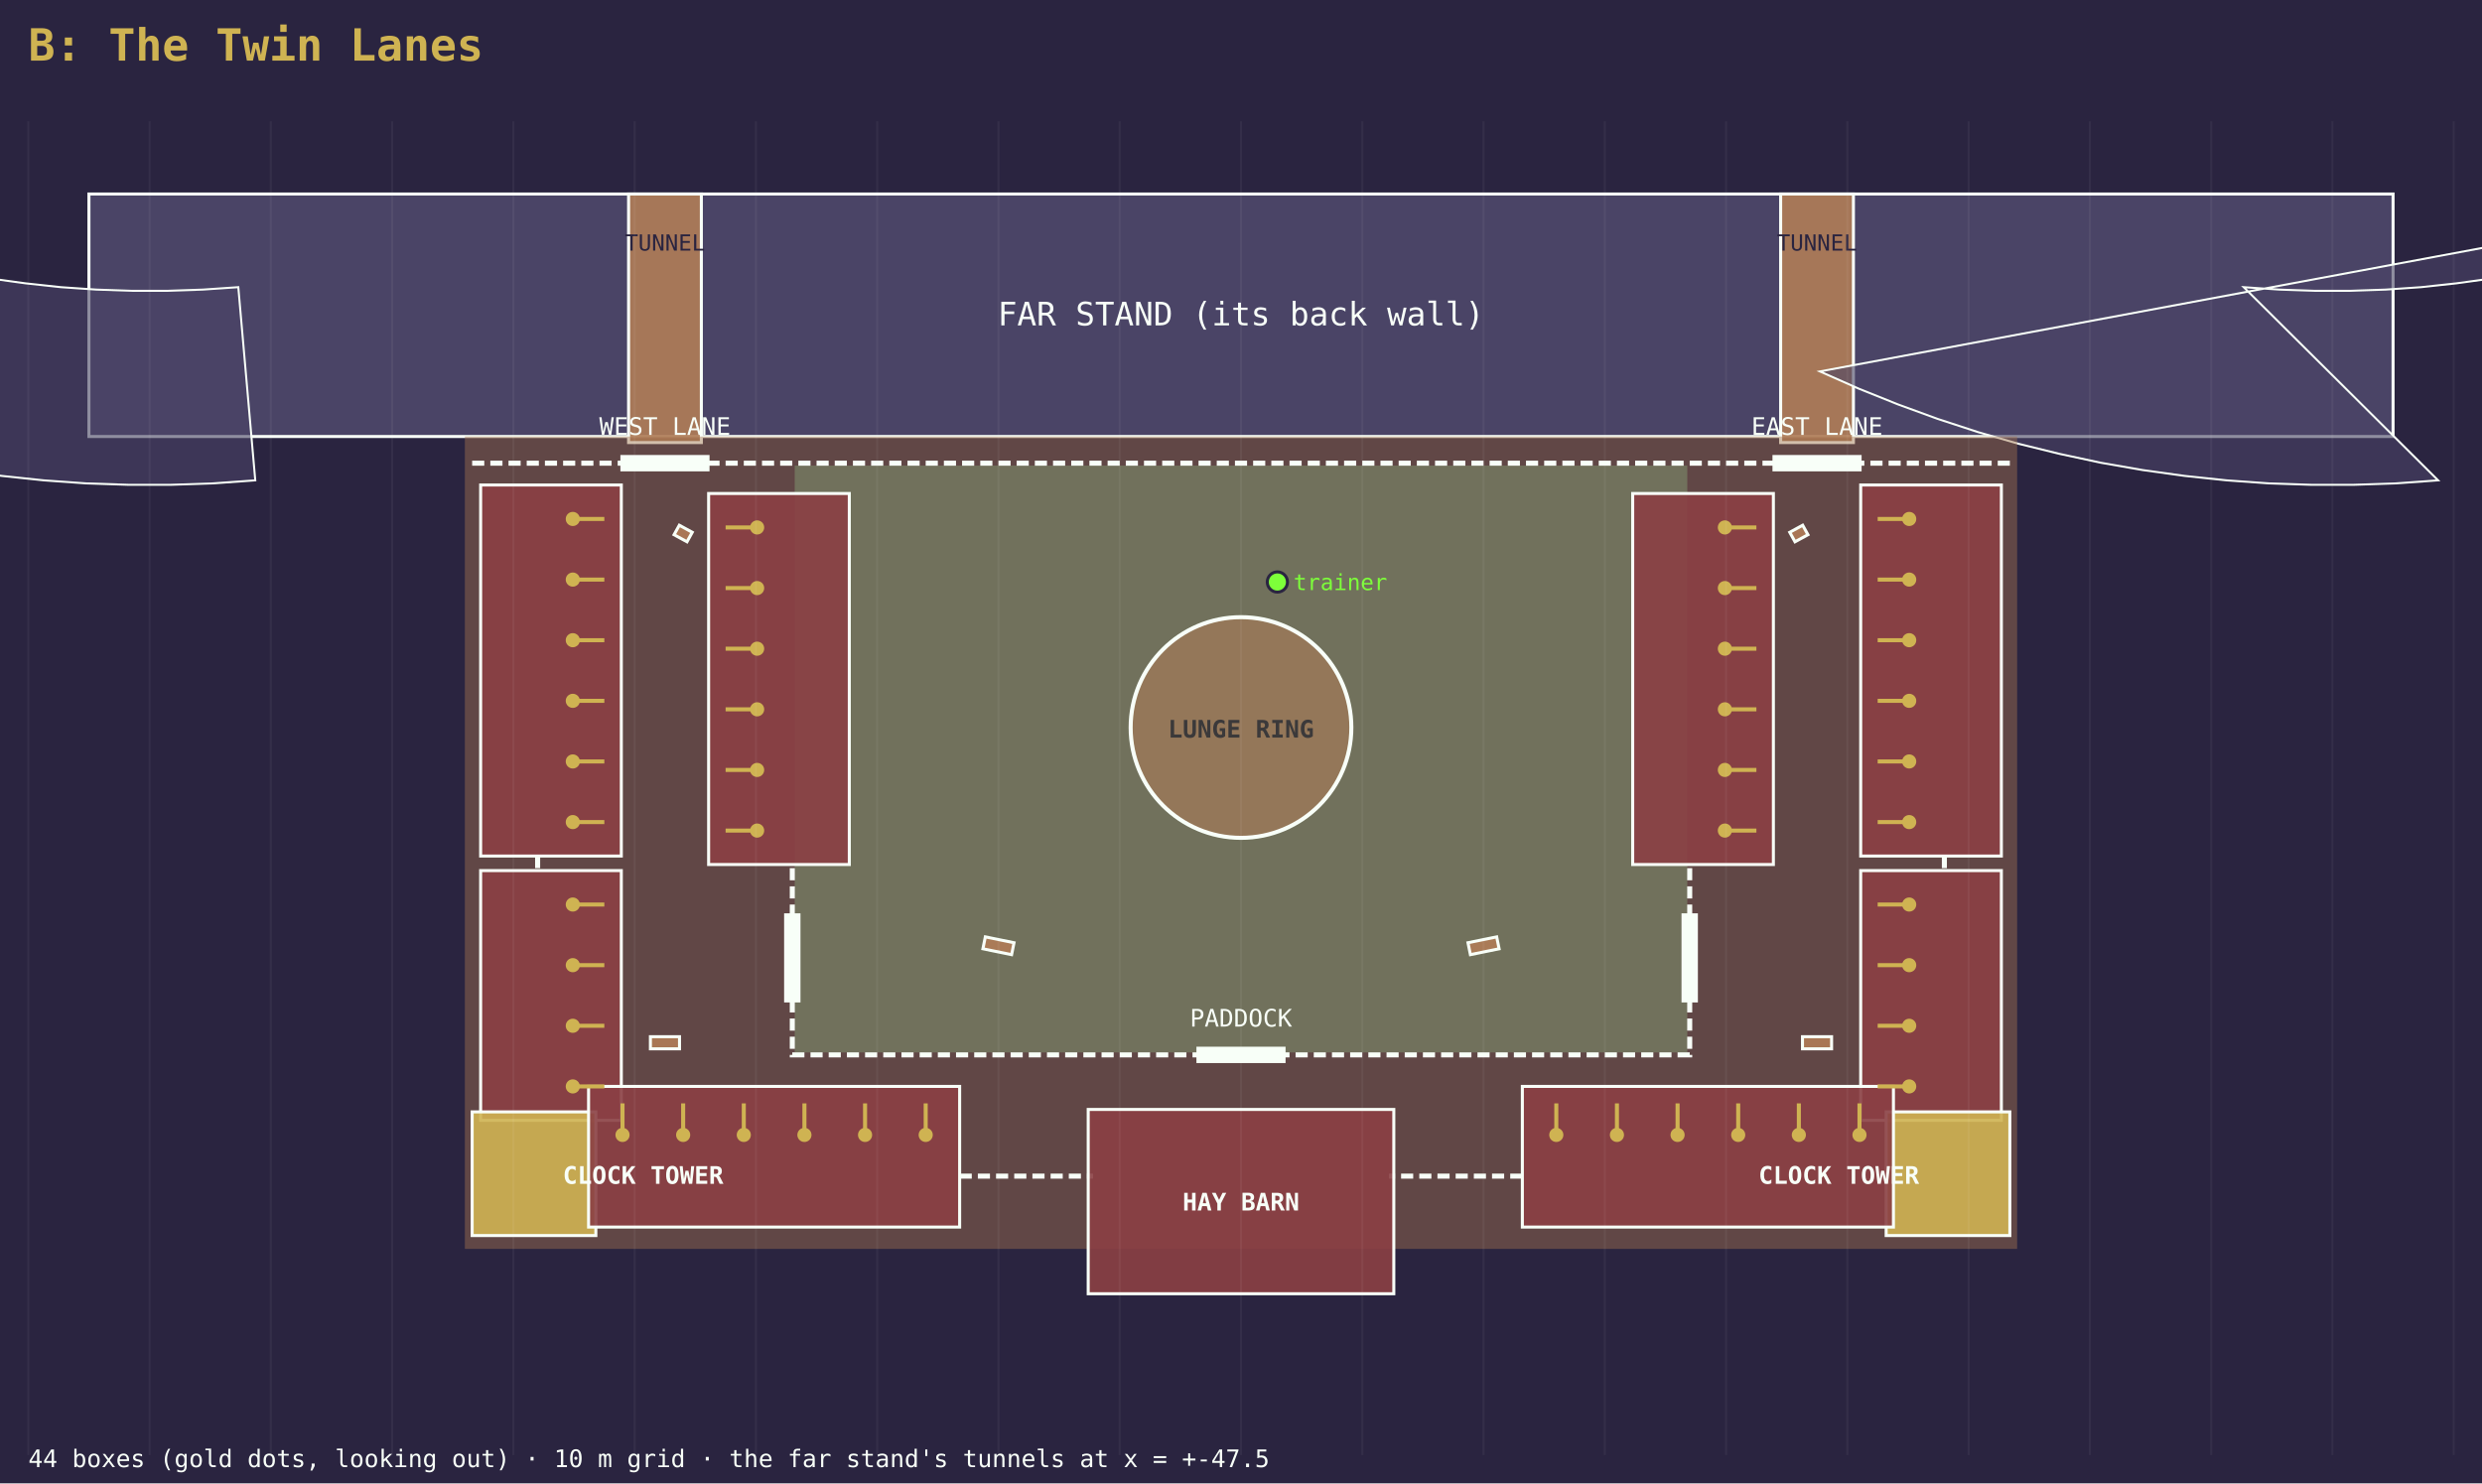
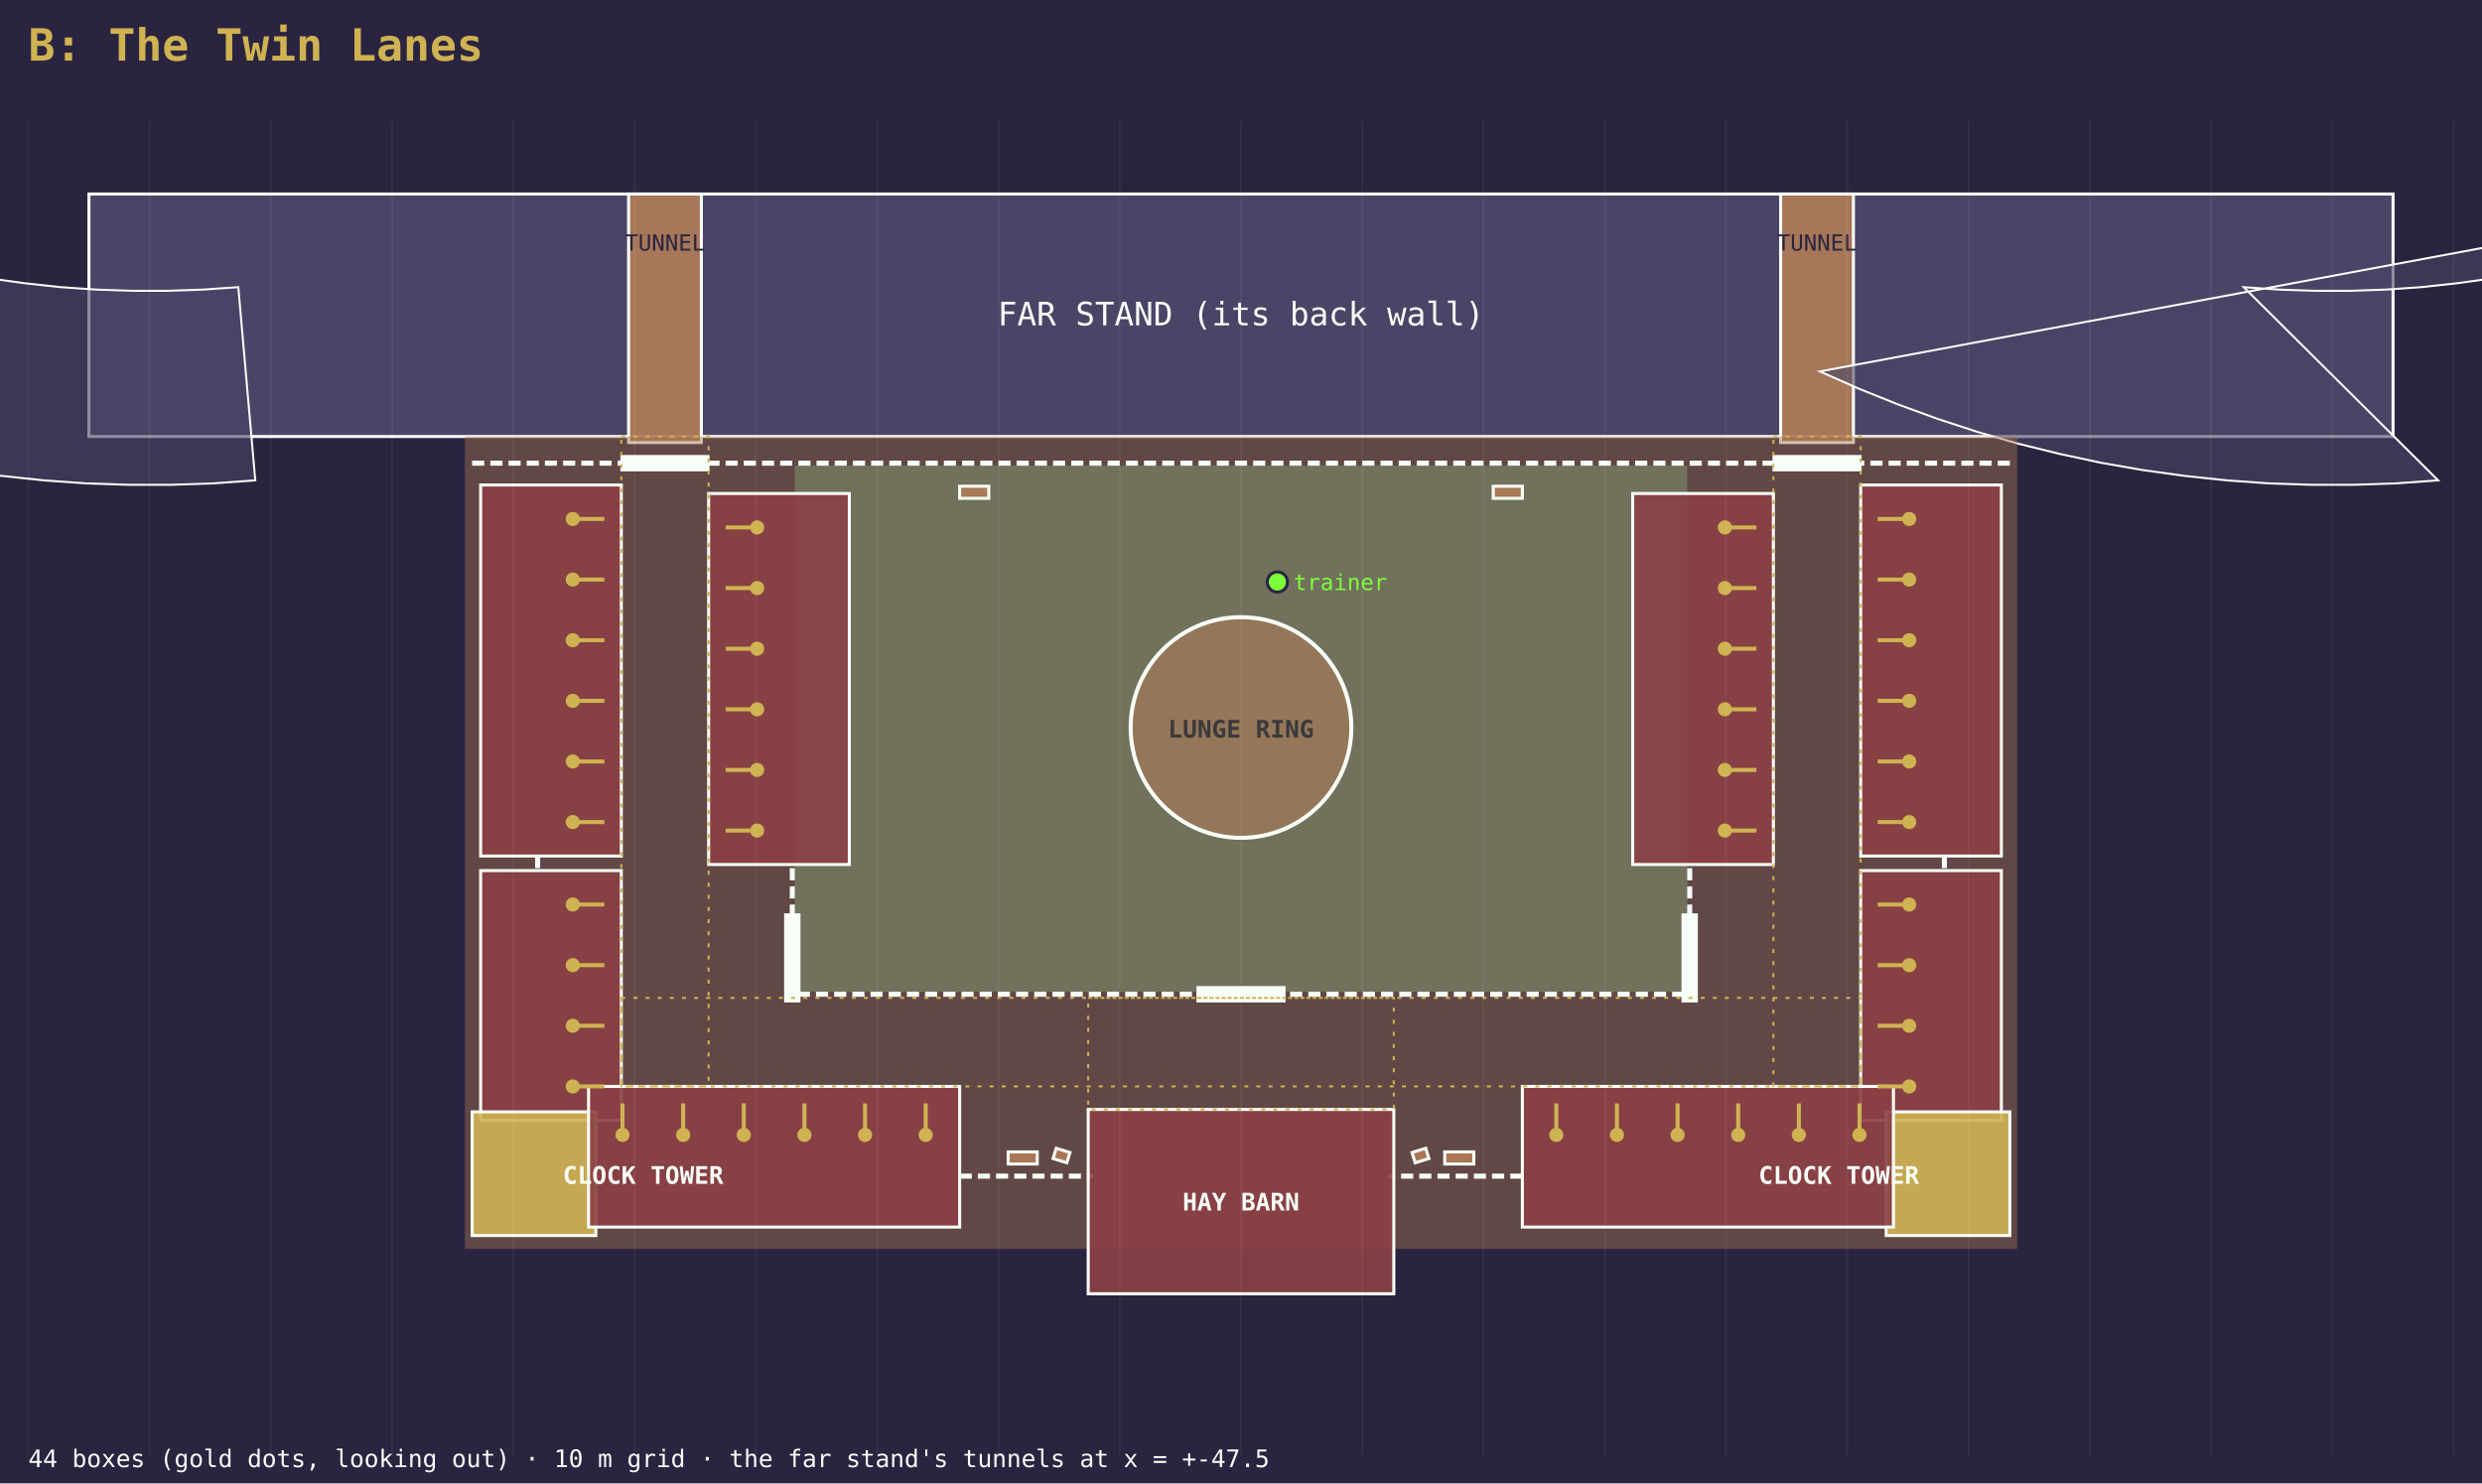
<svg xmlns="http://www.w3.org/2000/svg" width="1228" height="734" viewBox="0 0 1228 734" font-family="monospace">
  <rect width="100%" height="100%" fill="#2a2440" />
  <text x="14" y="30" fill="#cfb352" font-size="22" font-weight="bold">B: The Twin Lanes</text>
  <polygon points="44.0,96.0 1184.0,96.0 1184.0,216.0 44.0,216.0" fill="#4a4466" fill-opacity="1" stroke="#f8fff8" stroke-width="1.5" />
  <text x="614.0" y="161" fill="#f8fff8" font-size="16" text-anchor="middle">FAR STAND (its back wall)</text>
  <polygon points="311.0,96.0 347.0,96.0 347.0,219.0 311.0,219.0" fill="#b07c57" fill-opacity="0.9" stroke="#f8fff8" stroke-width="1.5" />
  <text x="329.0" y="124" fill="#2a2440" font-size="11" text-anchor="middle">TUNNEL</text>
  <polygon points="881.0,96.0 917.0,96.0 917.0,219.0 881.0,219.0" fill="#b07c57" fill-opacity="0.9" stroke="#f8fff8" stroke-width="1.5" />
  <text x="899.0" y="124" fill="#2a2440" font-size="11" text-anchor="middle">TUNNEL</text>
  <polygon points="-179.6,183.8 -160.4,192.3 -141.0,200.1 -121.3,207.3 -101.4,213.8 -81.3,219.6 -61.0,224.6 -40.5,229.0 -19.9,232.6 0.9,235.5 21.7,237.7 42.6,239.2 63.5,239.9 84.5,239.9 105.4,239.2 126.3,237.7 117.9,142.1 100.4,143.3 82.8,143.9 65.2,143.9 47.6,143.3 30.1,142.1 12.6,140.2 -4.8,137.8 -22.2,134.7 -39.4,131.1 -56.4,126.8 -73.4,122.0 -90.1,116.5 -106.6,110.5 -122.9,103.9 -139.0,96.8" fill="#4a4466" fill-opacity="0.6" stroke="#f8fff8" stroke-width="1" />
  <polygon points="900.4,183.8 919.6,192.3 939.0,200.1 958.7,207.3 978.6,213.8 998.7,219.6 1019.0,224.6 1039.5,229.0 1060.1,232.6 1080.9,235.5 1101.7,237.7 1122.6,239.2 1143.5,239.9 1164.5,239.9 1185.4,239.2 1206.3,237.7 1110.1,142.1 1127.6,143.3 1145.2,143.9 1162.8,143.9 1180.4,143.3 1197.9,142.1 1215.4,140.2 1232.8,137.8 1250.2,134.7 1267.4,131.1 1284.4,126.8 1301.4,122.0 1318.1,116.5 1334.6,110.5 1350.9,103.9 1367.0,96.8" fill="#4a4466" fill-opacity="0.6" stroke="#f8fff8" stroke-width="1" />
  <polygon points="230.0,618.0 998.0,618.0 998.0,216.0 230.0,216.0" fill="#a4714e" fill-opacity="0.45" stroke="none" stroke-width="0" />
-   <polygon points="393.2,520.8 834.8,520.8 834.8,230.4 393.2,230.4" fill="#86a578" fill-opacity="0.45" stroke="none" stroke-width="0" />
+   <polygon points="393.2,490.8 834.8,490.8 834.8,230.4 393.2,230.4" fill="#86a578" fill-opacity="0.45" stroke="none" stroke-width="0" />
  <polyline points="233.6,229.2 308.0,229.2" fill="none" stroke="#f8fff8" stroke-width="2.5" stroke-dasharray="6 3" />
  <polyline points="350.0,229.2 416.0,229.2 614.0,229.2" fill="none" stroke="#f8fff8" stroke-width="2.5" stroke-dasharray="6 3" />
  <polyline points="392.0,429.6 392.0,453.0" fill="none" stroke="#f8fff8" stroke-width="2.5" stroke-dasharray="6 3" />
-   <polyline points="392.0,495.0 392.0,522.0 593.0,522.0" fill="none" stroke="#f8fff8" stroke-width="2.5" stroke-dasharray="6 3" />
+   <polyline points="394.7,492.0 593.0,492.0" fill="none" stroke="#f8fff8" stroke-width="2.5" stroke-dasharray="6 3" />
  <polyline points="266.0,423.6 266.0,430.8" fill="none" stroke="#f8fff8" stroke-width="2.5" stroke-dasharray="6 3" />
  <polyline points="474.8,582.0 540.8,582.0" fill="none" stroke="#f8fff8" stroke-width="2.5" stroke-dasharray="6 3" />
  <polyline points="994.4,229.2 920.0,229.2" fill="none" stroke="#f8fff8" stroke-width="2.5" stroke-dasharray="6 3" />
  <polyline points="878.0,229.2 812.0,229.2 614.0,229.2" fill="none" stroke="#f8fff8" stroke-width="2.5" stroke-dasharray="6 3" />
  <polyline points="836.0,429.6 836.0,453.0" fill="none" stroke="#f8fff8" stroke-width="2.5" stroke-dasharray="6 3" />
-   <polyline points="836.0,495.0 836.0,522.0 635.0,522.0" fill="none" stroke="#f8fff8" stroke-width="2.5" stroke-dasharray="6 3" />
+   <polyline points="833.3,492.0 635.0,492.0" fill="none" stroke="#f8fff8" stroke-width="2.5" stroke-dasharray="6 3" />
  <polyline points="962.0,423.6 962.0,430.8" fill="none" stroke="#f8fff8" stroke-width="2.5" stroke-dasharray="6 3" />
  <polyline points="753.2,582.0 687.2,582.0" fill="none" stroke="#f8fff8" stroke-width="2.5" stroke-dasharray="6 3" />
  <polygon points="237.8,240.0 237.8,423.6 307.4,423.6 307.4,240.0" fill="#8b4044" fill-opacity="0.9" stroke="#f8fff8" stroke-width="1.5" />
  <polygon points="237.8,430.8 237.8,554.4 307.4,554.4 307.4,430.8" fill="#8b4044" fill-opacity="0.9" stroke="#f8fff8" stroke-width="1.5" />
  <polygon points="233.6,611.4 294.8,611.4 294.8,550.2 233.6,550.2" fill="#cfb352" fill-opacity="0.9" stroke="#f8fff8" stroke-width="1.5" />
  <polygon points="291.2,607.2 474.8,607.2 474.8,537.6 291.2,537.6" fill="#8b4044" fill-opacity="0.9" stroke="#f8fff8" stroke-width="1.5" />
  <polygon points="420.2,427.8 420.2,244.2 350.6,244.2 350.6,427.8" fill="#8b4044" fill-opacity="0.9" stroke="#f8fff8" stroke-width="1.5" />
  <polygon points="538.4,640.2 689.6,640.2 689.6,549.0 538.4,549.0" fill="#8b4044" fill-opacity="0.9" stroke="#f8fff8" stroke-width="1.5" />
  <circle cx="614.0" cy="360.0" r="54.6" fill="#b07c57" fill-opacity="0.55" stroke="#f8fff8" stroke-width="2" />
-   <polygon points="321.8,519.0 336.2,519.0 336.2,513.0 321.8,513.0" fill="#b07c57" fill-opacity="0.9" stroke="#f8fff8" stroke-width="1.5" />
-   <polygon points="333.5,264.6 339.9,268.1 342.5,263.4 336.1,259.9" fill="#b07c57" fill-opacity="0.9" stroke="#f8fff8" stroke-width="1.5" />
-   <polygon points="486.3,469.5 500.5,472.4 501.7,466.5 487.5,463.6" fill="#b07c57" fill-opacity="0.9" stroke="#f8fff8" stroke-width="1.5" />
+   <polygon points="474.8,246.6 489.2,246.6 489.2,240.6 474.8,240.6" fill="#b07c57" fill-opacity="0.9" stroke="#f8fff8" stroke-width="1.5" />
+   <polygon points="498.8,576.0 513.2,576.0 513.2,570.0 498.8,570.0" fill="#b07c57" fill-opacity="0.9" stroke="#f8fff8" stroke-width="1.5" />
+   <polygon points="521.0,573.3 527.8,575.4 529.4,570.3 522.6,568.2" fill="#b07c57" fill-opacity="0.9" stroke="#f8fff8" stroke-width="1.5" />
  <polygon points="990.2,423.6 990.2,240.0 920.6,240.0 920.6,423.6" fill="#8b4044" fill-opacity="0.9" stroke="#f8fff8" stroke-width="1.5" />
  <polygon points="990.2,554.4 990.2,430.8 920.6,430.8 920.6,554.4" fill="#8b4044" fill-opacity="0.9" stroke="#f8fff8" stroke-width="1.5" />
  <polygon points="994.4,611.4 994.4,550.2 933.2,550.2 933.2,611.4" fill="#cfb352" fill-opacity="0.9" stroke="#f8fff8" stroke-width="1.5" />
  <polygon points="753.2,607.2 936.8,607.2 936.8,537.6 753.2,537.6" fill="#8b4044" fill-opacity="0.9" stroke="#f8fff8" stroke-width="1.5" />
  <polygon points="807.8,244.2 807.8,427.8 877.4,427.8 877.4,244.2" fill="#8b4044" fill-opacity="0.9" stroke="#f8fff8" stroke-width="1.5" />
-   <polygon points="891.8,519.0 906.2,519.0 906.2,513.0 891.8,513.0" fill="#b07c57" fill-opacity="0.9" stroke="#f8fff8" stroke-width="1.5" />
-   <polygon points="888.1,268.1 894.5,264.6 891.9,259.9 885.5,263.4" fill="#b07c57" fill-opacity="0.9" stroke="#f8fff8" stroke-width="1.5" />
-   <polygon points="727.5,472.4 741.7,469.5 740.5,463.6 726.3,466.5" fill="#b07c57" fill-opacity="0.9" stroke="#f8fff8" stroke-width="1.5" />
+   <polygon points="738.8,246.6 753.2,246.6 753.2,240.6 738.8,240.6" fill="#b07c57" fill-opacity="0.9" stroke="#f8fff8" stroke-width="1.5" />
+   <polygon points="714.8,576.0 729.2,576.0 729.2,570.0 714.8,570.0" fill="#b07c57" fill-opacity="0.9" stroke="#f8fff8" stroke-width="1.5" />
+   <polygon points="700.2,575.4 707.0,573.3 705.4,568.2 698.6,570.3" fill="#b07c57" fill-opacity="0.9" stroke="#f8fff8" stroke-width="1.5" />
  <polygon points="307.7,232.5 350.3,232.5 350.3,225.9 307.7,225.9" fill="#f8fff8" fill-opacity="1" stroke="#f8fff8" stroke-width="1.5" />
  <polygon points="388.7,452.7 388.7,495.3 395.3,495.3 395.3,452.7" fill="#f8fff8" fill-opacity="1" stroke="#f8fff8" stroke-width="1.5" />
-   <polygon points="592.7,525.3 635.3,525.3 635.3,518.7 592.7,518.7" fill="#f8fff8" fill-opacity="1" stroke="#f8fff8" stroke-width="1.5" />
+   <polygon points="592.7,495.3 635.3,495.3 635.3,488.7 592.7,488.7" fill="#f8fff8" fill-opacity="1" stroke="#f8fff8" stroke-width="1.5" />
  <polygon points="877.7,232.5 920.3,232.5 920.3,225.9 877.7,225.9" fill="#f8fff8" fill-opacity="1" stroke="#f8fff8" stroke-width="1.5" />
  <polygon points="839.3,495.3 839.3,452.7 832.7,452.7 832.7,495.3" fill="#f8fff8" fill-opacity="1" stroke="#f8fff8" stroke-width="1.5" />
  <circle cx="283.4" cy="256.8" r="3.5" fill="#cfb352" />
  <line x1="283.4" y1="256.8" x2="299.0" y2="256.8" stroke="#cfb352" stroke-width="2" />
  <circle cx="283.4" cy="286.8" r="3.5" fill="#cfb352" />
  <line x1="283.4" y1="286.8" x2="299.0" y2="286.8" stroke="#cfb352" stroke-width="2" />
  <circle cx="283.4" cy="316.8" r="3.5" fill="#cfb352" />
  <line x1="283.4" y1="316.8" x2="299.0" y2="316.8" stroke="#cfb352" stroke-width="2" />
  <circle cx="283.4" cy="346.8" r="3.5" fill="#cfb352" />
  <line x1="283.4" y1="346.8" x2="299.0" y2="346.8" stroke="#cfb352" stroke-width="2" />
  <circle cx="283.4" cy="376.8" r="3.5" fill="#cfb352" />
  <line x1="283.4" y1="376.8" x2="299.0" y2="376.8" stroke="#cfb352" stroke-width="2" />
  <circle cx="283.4" cy="406.8" r="3.5" fill="#cfb352" />
  <line x1="283.4" y1="406.8" x2="299.0" y2="406.8" stroke="#cfb352" stroke-width="2" />
  <circle cx="283.4" cy="447.6" r="3.5" fill="#cfb352" />
  <line x1="283.4" y1="447.6" x2="299.0" y2="447.6" stroke="#cfb352" stroke-width="2" />
  <circle cx="283.4" cy="477.6" r="3.5" fill="#cfb352" />
  <line x1="283.4" y1="477.6" x2="299.0" y2="477.6" stroke="#cfb352" stroke-width="2" />
  <circle cx="283.4" cy="507.6" r="3.5" fill="#cfb352" />
  <line x1="283.4" y1="507.6" x2="299.0" y2="507.6" stroke="#cfb352" stroke-width="2" />
  <circle cx="283.4" cy="537.6" r="3.5" fill="#cfb352" />
  <line x1="283.4" y1="537.6" x2="299.0" y2="537.6" stroke="#cfb352" stroke-width="2" />
  <circle cx="308.0" cy="561.6" r="3.5" fill="#cfb352" />
  <line x1="308.0" y1="561.6" x2="308.0" y2="546.0" stroke="#cfb352" stroke-width="2" />
  <circle cx="338.0" cy="561.6" r="3.5" fill="#cfb352" />
  <line x1="338.0" y1="561.6" x2="338.0" y2="546.0" stroke="#cfb352" stroke-width="2" />
  <circle cx="368.0" cy="561.6" r="3.5" fill="#cfb352" />
  <line x1="368.0" y1="561.6" x2="368.0" y2="546.0" stroke="#cfb352" stroke-width="2" />
  <circle cx="398.0" cy="561.6" r="3.5" fill="#cfb352" />
  <line x1="398.0" y1="561.6" x2="398.0" y2="546.0" stroke="#cfb352" stroke-width="2" />
  <circle cx="428.0" cy="561.6" r="3.5" fill="#cfb352" />
  <line x1="428.0" y1="561.6" x2="428.0" y2="546.0" stroke="#cfb352" stroke-width="2" />
  <circle cx="458.0" cy="561.6" r="3.5" fill="#cfb352" />
  <line x1="458.0" y1="561.6" x2="458.0" y2="546.0" stroke="#cfb352" stroke-width="2" />
  <circle cx="374.6" cy="411.0" r="3.5" fill="#cfb352" />
  <line x1="374.6" y1="411.0" x2="359.0" y2="411.0" stroke="#cfb352" stroke-width="2" />
  <circle cx="374.6" cy="381.0" r="3.5" fill="#cfb352" />
  <line x1="374.6" y1="381.0" x2="359.0" y2="381.0" stroke="#cfb352" stroke-width="2" />
  <circle cx="374.6" cy="351.0" r="3.5" fill="#cfb352" />
  <line x1="374.6" y1="351.0" x2="359.0" y2="351.0" stroke="#cfb352" stroke-width="2" />
  <circle cx="374.6" cy="321.0" r="3.5" fill="#cfb352" />
  <line x1="374.6" y1="321.0" x2="359.0" y2="321.0" stroke="#cfb352" stroke-width="2" />
  <circle cx="374.6" cy="291.0" r="3.5" fill="#cfb352" />
  <line x1="374.6" y1="291.0" x2="359.0" y2="291.0" stroke="#cfb352" stroke-width="2" />
  <circle cx="374.6" cy="261.0" r="3.5" fill="#cfb352" />
  <line x1="374.6" y1="261.0" x2="359.0" y2="261.0" stroke="#cfb352" stroke-width="2" />
  <circle cx="944.6" cy="406.8" r="3.5" fill="#cfb352" />
  <line x1="944.6" y1="406.8" x2="929.0" y2="406.8" stroke="#cfb352" stroke-width="2" />
  <circle cx="944.6" cy="376.8" r="3.5" fill="#cfb352" />
  <line x1="944.6" y1="376.8" x2="929.0" y2="376.8" stroke="#cfb352" stroke-width="2" />
  <circle cx="944.6" cy="346.8" r="3.5" fill="#cfb352" />
  <line x1="944.6" y1="346.8" x2="929.0" y2="346.8" stroke="#cfb352" stroke-width="2" />
  <circle cx="944.6" cy="316.8" r="3.5" fill="#cfb352" />
  <line x1="944.6" y1="316.8" x2="929.0" y2="316.8" stroke="#cfb352" stroke-width="2" />
  <circle cx="944.6" cy="286.8" r="3.5" fill="#cfb352" />
  <line x1="944.6" y1="286.8" x2="929.0" y2="286.8" stroke="#cfb352" stroke-width="2" />
  <circle cx="944.6" cy="256.8" r="3.5" fill="#cfb352" />
  <line x1="944.6" y1="256.8" x2="929.0" y2="256.8" stroke="#cfb352" stroke-width="2" />
  <circle cx="944.6" cy="537.6" r="3.5" fill="#cfb352" />
  <line x1="944.6" y1="537.6" x2="929.0" y2="537.6" stroke="#cfb352" stroke-width="2" />
  <circle cx="944.6" cy="507.6" r="3.5" fill="#cfb352" />
  <line x1="944.6" y1="507.6" x2="929.0" y2="507.6" stroke="#cfb352" stroke-width="2" />
  <circle cx="944.6" cy="477.6" r="3.5" fill="#cfb352" />
  <line x1="944.6" y1="477.6" x2="929.0" y2="477.6" stroke="#cfb352" stroke-width="2" />
  <circle cx="944.6" cy="447.6" r="3.5" fill="#cfb352" />
  <line x1="944.6" y1="447.6" x2="929.0" y2="447.6" stroke="#cfb352" stroke-width="2" />
  <circle cx="770.0" cy="561.6" r="3.5" fill="#cfb352" />
  <line x1="770.0" y1="561.6" x2="770.0" y2="546.0" stroke="#cfb352" stroke-width="2" />
  <circle cx="800.0" cy="561.6" r="3.5" fill="#cfb352" />
  <line x1="800.0" y1="561.6" x2="800.0" y2="546.0" stroke="#cfb352" stroke-width="2" />
  <circle cx="830.0" cy="561.6" r="3.5" fill="#cfb352" />
  <line x1="830.0" y1="561.6" x2="830.0" y2="546.0" stroke="#cfb352" stroke-width="2" />
  <circle cx="860.0" cy="561.6" r="3.5" fill="#cfb352" />
  <line x1="860.0" y1="561.6" x2="860.0" y2="546.0" stroke="#cfb352" stroke-width="2" />
  <circle cx="890.0" cy="561.6" r="3.5" fill="#cfb352" />
  <line x1="890.0" y1="561.6" x2="890.0" y2="546.0" stroke="#cfb352" stroke-width="2" />
  <circle cx="920.0" cy="561.6" r="3.5" fill="#cfb352" />
  <line x1="920.0" y1="561.6" x2="920.0" y2="546.0" stroke="#cfb352" stroke-width="2" />
  <circle cx="853.4" cy="261.0" r="3.5" fill="#cfb352" />
  <line x1="853.4" y1="261.0" x2="869.0" y2="261.0" stroke="#cfb352" stroke-width="2" />
  <circle cx="853.4" cy="291.0" r="3.5" fill="#cfb352" />
  <line x1="853.4" y1="291.0" x2="869.0" y2="291.0" stroke="#cfb352" stroke-width="2" />
  <circle cx="853.4" cy="321.0" r="3.5" fill="#cfb352" />
  <line x1="853.4" y1="321.0" x2="869.0" y2="321.0" stroke="#cfb352" stroke-width="2" />
  <circle cx="853.4" cy="351.0" r="3.5" fill="#cfb352" />
  <line x1="853.4" y1="351.0" x2="869.0" y2="351.0" stroke="#cfb352" stroke-width="2" />
  <circle cx="853.4" cy="381.0" r="3.5" fill="#cfb352" />
  <line x1="853.4" y1="381.0" x2="869.0" y2="381.0" stroke="#cfb352" stroke-width="2" />
  <circle cx="853.4" cy="411.0" r="3.5" fill="#cfb352" />
  <line x1="853.4" y1="411.0" x2="869.0" y2="411.0" stroke="#cfb352" stroke-width="2" />
-   <text x="329.0" y="215.2" fill="#f8fff8" font-size="12" text-anchor="middle">WEST LANE</text>
-   <text x="614.0" y="508" fill="#f8fff8" font-size="12" text-anchor="middle">PADDOCK</text>
-   <text x="899.0" y="215.2" fill="#f8fff8" font-size="12" text-anchor="middle">EAST LANE</text>
+   <rect x="307.4" y="216.0" width="43.2" height="321.6" fill="none" stroke="#cfb352" stroke-dasharray="2 4" stroke-width="1" />
+   <rect x="877.4" y="216.0" width="43.2" height="321.6" fill="none" stroke="#cfb352" stroke-dasharray="2 4" stroke-width="1" />
+   <rect x="307.4" y="493.8" width="613.2" height="43.8" fill="none" stroke="#cfb352" stroke-dasharray="2 4" stroke-width="1" />
+   <rect x="538.4" y="493.8" width="151.2" height="55.2" fill="none" stroke="#cfb352" stroke-dasharray="2 4" stroke-width="1" />
  <text x="318.2" y="585.8" fill="#f8fff8" font-size="12" text-anchor="middle" font-weight="bold">CLOCK TOWER</text>
  <text x="614.0" y="599" fill="#f8fff8" font-size="12" text-anchor="middle" font-weight="bold">HAY BARN</text>
  <text x="614.0" y="365" fill="#3b393a" font-size="12" text-anchor="middle" font-weight="bold">LUNGE RING</text>
  <text x="909.8" y="585.8" fill="#f8fff8" font-size="12" text-anchor="middle" font-weight="bold">CLOCK TOWER</text>
  <circle cx="632.0" cy="288.0" r="5" fill="#7dff3a" stroke="#2a2440" stroke-width="1.5" />
  <text x="640" y="292" fill="#7dff3a" font-size="11">trainer</text>
  <text x="14" y="726" fill="#f8fff8" font-size="12">44 boxes (gold dots, looking out) · 10 m grid · the far stand's tunnels at x = +-47.5</text>
  <line x1="14.0" y1="60.0" x2="14.0" y2="720.0" stroke="#ffffff" stroke-opacity="0.05" />
  <line x1="74.0" y1="60.0" x2="74.0" y2="720.0" stroke="#ffffff" stroke-opacity="0.05" />
  <line x1="134.0" y1="60.0" x2="134.0" y2="720.0" stroke="#ffffff" stroke-opacity="0.05" />
  <line x1="194.0" y1="60.0" x2="194.0" y2="720.0" stroke="#ffffff" stroke-opacity="0.05" />
  <line x1="254.0" y1="60.0" x2="254.0" y2="720.0" stroke="#ffffff" stroke-opacity="0.05" />
  <line x1="314.0" y1="60.0" x2="314.0" y2="720.0" stroke="#ffffff" stroke-opacity="0.05" />
  <line x1="374.0" y1="60.0" x2="374.0" y2="720.0" stroke="#ffffff" stroke-opacity="0.05" />
  <line x1="434.0" y1="60.0" x2="434.0" y2="720.0" stroke="#ffffff" stroke-opacity="0.05" />
  <line x1="494.0" y1="60.0" x2="494.0" y2="720.0" stroke="#ffffff" stroke-opacity="0.05" />
  <line x1="554.0" y1="60.0" x2="554.0" y2="720.0" stroke="#ffffff" stroke-opacity="0.05" />
  <line x1="614.0" y1="60.0" x2="614.0" y2="720.0" stroke="#ffffff" stroke-opacity="0.05" />
  <line x1="674.0" y1="60.0" x2="674.0" y2="720.0" stroke="#ffffff" stroke-opacity="0.05" />
  <line x1="734.0" y1="60.0" x2="734.0" y2="720.0" stroke="#ffffff" stroke-opacity="0.05" />
  <line x1="794.0" y1="60.0" x2="794.0" y2="720.0" stroke="#ffffff" stroke-opacity="0.05" />
  <line x1="854.0" y1="60.0" x2="854.0" y2="720.0" stroke="#ffffff" stroke-opacity="0.05" />
  <line x1="914.0" y1="60.0" x2="914.0" y2="720.0" stroke="#ffffff" stroke-opacity="0.05" />
  <line x1="974.0" y1="60.0" x2="974.0" y2="720.0" stroke="#ffffff" stroke-opacity="0.05" />
  <line x1="1034.0" y1="60.0" x2="1034.0" y2="720.0" stroke="#ffffff" stroke-opacity="0.05" />
  <line x1="1094.0" y1="60.0" x2="1094.0" y2="720.0" stroke="#ffffff" stroke-opacity="0.05" />
  <line x1="1154.0" y1="60.0" x2="1154.0" y2="720.0" stroke="#ffffff" stroke-opacity="0.05" />
  <line x1="1214.0" y1="60.0" x2="1214.0" y2="720.0" stroke="#ffffff" stroke-opacity="0.05" />
</svg>
